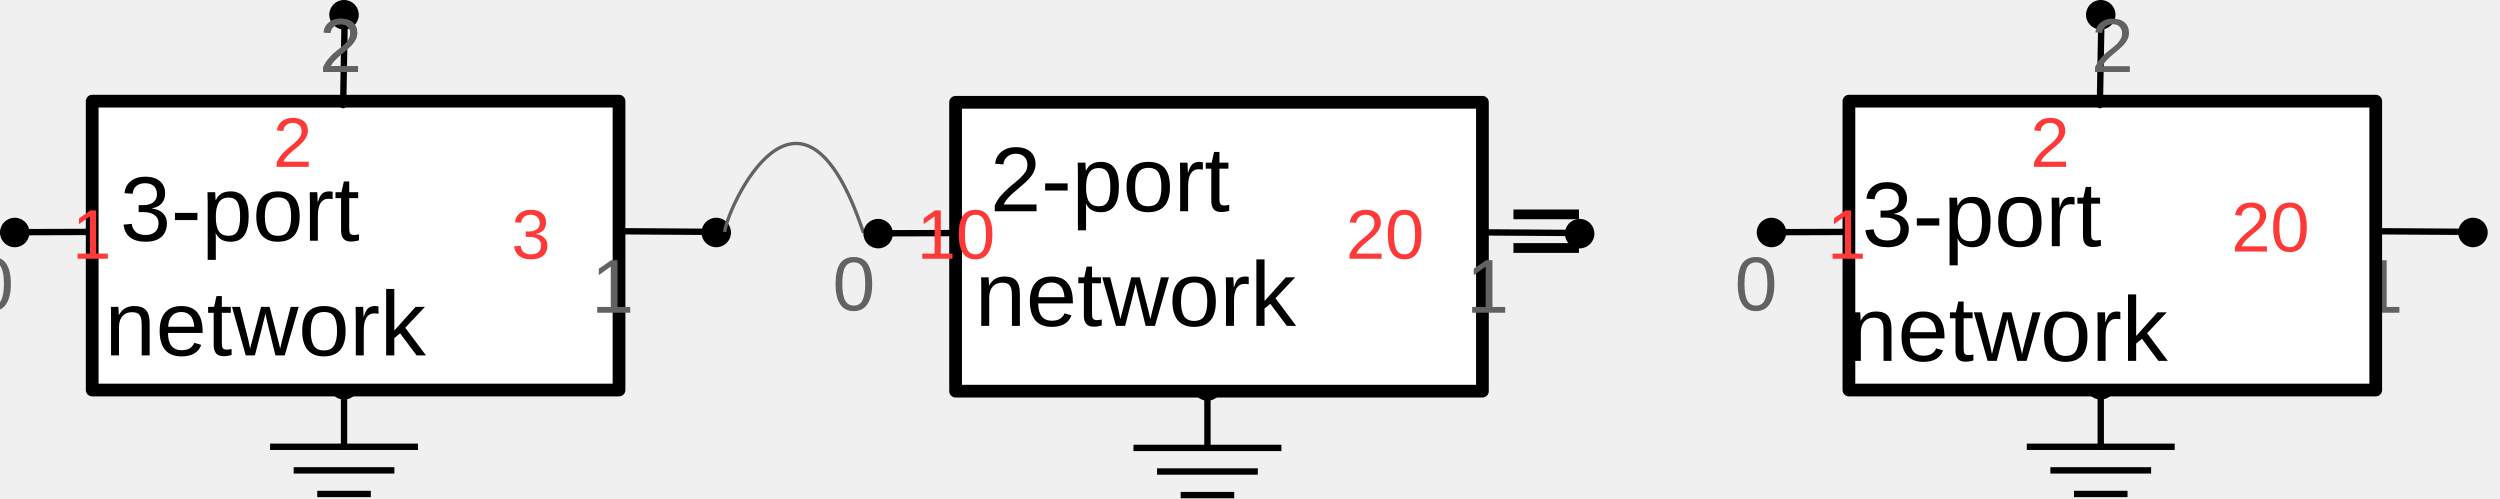
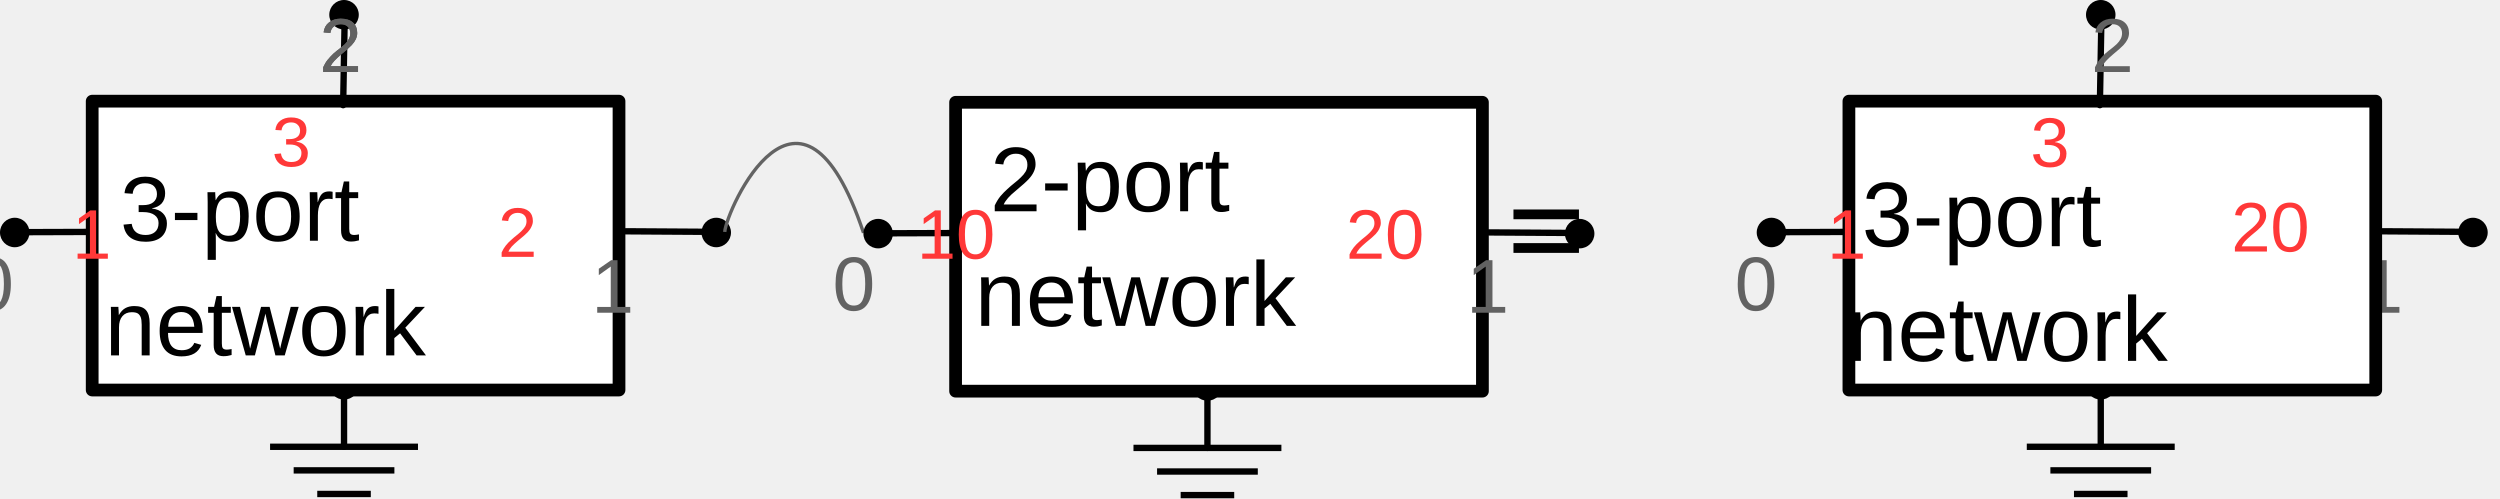
- <svg xmlns="http://www.w3.org/2000/svg" xmlns:xlink="http://www.w3.org/1999/xlink" id="svg9181" version="1.1" viewBox="0 0 196.262 39.118" height="39.118mm" width="196.262mm">
+ <svg xmlns="http://www.w3.org/2000/svg" xmlns:xlink="http://www.w3.org/1999/xlink" width="196.262mm" height="39.118mm" viewBox="0 0 196.262 39.118" version="1.1" id="svg9181">
  <defs id="defs9175">
    <linearGradient id="linearGradient9990">
-       <stop id="stop9986" offset="0" style="stop-color:#000000;stop-opacity:1;" />
-       <stop id="stop9988" offset="1" style="stop-color:#000000;stop-opacity:0;" />
+       <stop style="stop-color:#000000;stop-opacity:1;" offset="0" id="stop9986" />
+       <stop style="stop-color:#000000;stop-opacity:0;" offset="1" id="stop9988" />
    </linearGradient>
-     <linearGradient gradientUnits="userSpaceOnUse" y2="32.033" x2="29.588" y1="32.033" x1="28.134" id="linearGradient9992" xlink:href="#linearGradient9990" />
+     <linearGradient xlink:href="#linearGradient9990" id="linearGradient9992" x1="28.134" y1="32.033" x2="29.588" y2="32.033" gradientUnits="userSpaceOnUse" />
  </defs>
-   <g transform="translate(-18.03362,-13.70291)" id="layer1">
-     <g id="g3140" transform="translate(160.0672,-191.4122)">
-       <g id="g3122" transform="matrix(0.2645833,0,0,0.2645833,-469.6512,-170.6298)">
-         <circle style="opacity:1;fill:#000000;fill-opacity:1;fill-rule:nonzero;stroke:none;stroke-width:1.89;stroke-linecap:round;stroke-linejoin:round;stroke-miterlimit:4;stroke-dasharray:none;stroke-dashoffset:0;stroke-opacity:1" id="circle3110" cx="1340.317" cy="1534.329" r="4.375" />
-         <g style="stroke-width:1.89;stroke-miterlimit:4;stroke-dasharray:none" id="g3120" transform="translate(1149.38,1351.446)">
-           <path id="path3112" d="m 211.937,201.258 h -42" style="display:inline;fill:none;stroke:#000000;stroke-width:1.89;stroke-linecap:square;stroke-linejoin:miter;stroke-miterlimit:4;stroke-dasharray:none;stroke-opacity:1" />
-           <path id="path3114" d="m 190.937,187.258 v 14" style="display:inline;fill:none;stroke:#000000;stroke-width:1.89;stroke-linecap:round;stroke-linejoin:miter;stroke-miterlimit:4;stroke-dasharray:none;stroke-opacity:1" />
-           <path id="path3116" d="m 204.937,208.258 h -28" style="display:inline;fill:none;stroke:#000000;stroke-width:1.89;stroke-linecap:square;stroke-linejoin:miter;stroke-miterlimit:4;stroke-dasharray:none;stroke-opacity:1" />
-           <path id="path3118" d="m 197.937,215.258 h -14" style="display:inline;fill:none;stroke:#000000;stroke-width:1.89;stroke-linecap:square;stroke-linejoin:miter;stroke-miterlimit:4;stroke-dasharray:none;stroke-opacity:1" />
+   <g id="layer1" transform="translate(-18.03362,-13.70291)">
+     <g transform="translate(160.0672,-191.4122)" id="g3140">
+       <g transform="matrix(0.2645833,0,0,0.2645833,-469.6512,-170.6298)" id="g3122">
+         <circle r="4.375" cy="1534.329" cx="1340.317" id="circle3110" style="opacity:1;fill:#000000;fill-opacity:1;fill-rule:nonzero;stroke:none;stroke-width:1.89;stroke-linecap:round;stroke-linejoin:round;stroke-miterlimit:4;stroke-dasharray:none;stroke-dashoffset:0;stroke-opacity:1" />
+         <g transform="translate(1149.38,1351.446)" id="g3120" style="stroke-width:1.89;stroke-miterlimit:4;stroke-dasharray:none">
+           <path style="display:inline;fill:none;stroke:#000000;stroke-width:1.89;stroke-linecap:square;stroke-linejoin:miter;stroke-miterlimit:4;stroke-dasharray:none;stroke-opacity:1" d="m 211.937,201.258 h -42" id="path3112" />
+           <path style="display:inline;fill:none;stroke:#000000;stroke-width:1.89;stroke-linecap:round;stroke-linejoin:miter;stroke-miterlimit:4;stroke-dasharray:none;stroke-opacity:1" d="m 190.937,187.258 v 14" id="path3114" />
+           <path style="display:inline;fill:none;stroke:#000000;stroke-width:1.89;stroke-linecap:square;stroke-linejoin:miter;stroke-miterlimit:4;stroke-dasharray:none;stroke-opacity:1" d="m 204.937,208.258 h -28" id="path3116" />
+           <path style="display:inline;fill:none;stroke:#000000;stroke-width:1.89;stroke-linecap:square;stroke-linejoin:miter;stroke-miterlimit:4;stroke-dasharray:none;stroke-opacity:1" d="m 197.937,215.258 h -14" id="path3118" />
        </g>
      </g>
-       <rect style="fill:#ffffff;fill-opacity:1;stroke:#000000;stroke-width:1;stroke-linecap:round;stroke-linejoin:round;stroke-miterlimit:4;stroke-dasharray:none;stroke-dashoffset:0;stroke-opacity:1;paint-order:normal" id="rect3124" width="41.358" height="22.676" x="-134.796" y="213.057" />
-       <circle r="1.158" cy="223.367" cx="-140.876" id="circle3126" style="fill:#000000;fill-opacity:1;fill-rule:nonzero;stroke:none;stroke-width:0.5;stroke-linecap:round;stroke-linejoin:round;stroke-miterlimit:4;stroke-dasharray:none;stroke-dashoffset:0;stroke-opacity:1" />
-       <circle style="fill:#000000;fill-opacity:1;fill-rule:nonzero;stroke:none;stroke-width:0.5;stroke-linecap:round;stroke-linejoin:round;stroke-miterlimit:4;stroke-dasharray:none;stroke-dashoffset:0;stroke-opacity:1" id="circle3128" cx="-85.805" cy="223.367" r="1.158" />
-       <path style="fill:none;fill-opacity:1;fill-rule:nonzero;stroke:#000000;stroke-width:0.5;stroke-linecap:round;stroke-linejoin:miter;stroke-miterlimit:4;stroke-dasharray:none;stroke-dashoffset:0;stroke-opacity:1" d="m -134.791,223.322 -6.639,0.022" id="path3130" />
-       <path id="path3132" d="m -85.139,223.322 -7.765,-0.05" style="fill:none;fill-opacity:1;fill-rule:nonzero;stroke:#000000;stroke-width:0.5;stroke-linecap:round;stroke-linejoin:miter;stroke-miterlimit:4;stroke-dasharray:none;stroke-dashoffset:0;stroke-opacity:1" />
-       <text id="text3138" y="224.014" x="-114.206" style="font-style:normal;font-variant:normal;font-weight:normal;font-stretch:normal;font-size:7.201px;line-height:125%;font-family:Arial;-inkscape-font-specification:'Arial, Normal';text-align:start;letter-spacing:0px;word-spacing:0px;writing-mode:lr-tb;text-anchor:start;fill:#000000;fill-opacity:1;stroke:none;stroke-width:0.18px;stroke-linecap:butt;stroke-linejoin:miter;stroke-opacity:1" xml:space="preserve">
-         <tspan style="text-align:center;text-anchor:middle;stroke-width:0.18px" y="224.014" x="-114.206" id="tspan3134">3-port</tspan>
-         <tspan style="text-align:center;text-anchor:middle;stroke-width:0.18px" id="tspan3136" y="233.015" x="-114.206">network</tspan>
+       <rect y="213.057" x="-134.796" height="22.676" width="41.358" id="rect3124" style="fill:#ffffff;fill-opacity:1;stroke:#000000;stroke-width:1;stroke-linecap:round;stroke-linejoin:round;stroke-miterlimit:4;stroke-dasharray:none;stroke-dashoffset:0;stroke-opacity:1;paint-order:normal" />
+       <circle style="fill:#000000;fill-opacity:1;fill-rule:nonzero;stroke:none;stroke-width:0.5;stroke-linecap:round;stroke-linejoin:round;stroke-miterlimit:4;stroke-dasharray:none;stroke-dashoffset:0;stroke-opacity:1" id="circle3126" cx="-140.876" cy="223.367" r="1.158" />
+       <circle r="1.158" cy="223.367" cx="-85.805" id="circle3128" style="fill:#000000;fill-opacity:1;fill-rule:nonzero;stroke:none;stroke-width:0.5;stroke-linecap:round;stroke-linejoin:round;stroke-miterlimit:4;stroke-dasharray:none;stroke-dashoffset:0;stroke-opacity:1" />
+       <path id="path3130" d="m -134.791,223.322 -6.639,0.022" style="fill:none;fill-opacity:1;fill-rule:nonzero;stroke:#000000;stroke-width:0.5;stroke-linecap:round;stroke-linejoin:miter;stroke-miterlimit:4;stroke-dasharray:none;stroke-dashoffset:0;stroke-opacity:1" />
+       <path style="fill:none;fill-opacity:1;fill-rule:nonzero;stroke:#000000;stroke-width:0.5;stroke-linecap:round;stroke-linejoin:miter;stroke-miterlimit:4;stroke-dasharray:none;stroke-dashoffset:0;stroke-opacity:1" d="m -85.139,223.322 -7.765,-0.05" id="path3132" />
+       <text xml:space="preserve" style="font-style:normal;font-variant:normal;font-weight:normal;font-stretch:normal;font-size:7.201px;line-height:125%;font-family:Arial;-inkscape-font-specification:'Arial, Normal';text-align:start;letter-spacing:0px;word-spacing:0px;writing-mode:lr-tb;text-anchor:start;fill:#000000;fill-opacity:1;stroke:none;stroke-width:0.18px;stroke-linecap:butt;stroke-linejoin:miter;stroke-opacity:1" x="-114.206" y="224.014" id="text3138">
+         <tspan id="tspan3134" x="-114.206" y="224.014" style="text-align:center;text-anchor:middle;stroke-width:0.18px">3-port</tspan>
+         <tspan x="-114.206" y="233.015" id="tspan3136" style="text-align:center;text-anchor:middle;stroke-width:0.18px">network</tspan>
      </text>
-       <circle transform="rotate(-89.34853)" r="1.158" cy="-112.673" cx="-207.567" id="circle3142" style="fill:#000000;fill-opacity:1;fill-rule:nonzero;stroke:none;stroke-width:0.5;stroke-linecap:round;stroke-linejoin:round;stroke-miterlimit:4;stroke-dasharray:none;stroke-dashoffset:0;stroke-opacity:1" />
-       <path style="fill:none;fill-opacity:1;fill-rule:nonzero;stroke:#000000;stroke-width:0.5;stroke-linecap:round;stroke-linejoin:miter;stroke-miterlimit:4;stroke-dasharray:none;stroke-dashoffset:0;stroke-opacity:1" d="m -114.957,205.606 -0.138,7.764" id="path3144" />
+       <circle style="fill:#000000;fill-opacity:1;fill-rule:nonzero;stroke:none;stroke-width:0.5;stroke-linecap:round;stroke-linejoin:round;stroke-miterlimit:4;stroke-dasharray:none;stroke-dashoffset:0;stroke-opacity:1" id="circle3142" cx="-207.567" cy="-112.673" r="1.158" transform="rotate(-89.34853)" />
+       <path id="path3144" d="m -114.957,205.606 -0.138,7.764" style="fill:none;fill-opacity:1;fill-rule:nonzero;stroke:#000000;stroke-width:0.5;stroke-linecap:round;stroke-linejoin:miter;stroke-miterlimit:4;stroke-dasharray:none;stroke-dashoffset:0;stroke-opacity:1" />
    </g>
-     <text id="text9846" y="35.335" x="146.773" style="font-style:normal;font-variant:normal;font-weight:normal;font-stretch:normal;font-size:10.583px;line-height:125%;font-family:Arial;-inkscape-font-specification:'Arial, Normal';text-align:center;letter-spacing:0px;word-spacing:0px;writing-mode:lr-tb;text-anchor:middle;fill:#000000;fill-opacity:1;stroke:none;stroke-width:0.265px;stroke-linecap:butt;stroke-linejoin:miter;stroke-opacity:1" xml:space="preserve">
-       <tspan style="stroke-width:0.265px" y="35.335" x="146.773" id="tspan9844">=</tspan>
+     <text xml:space="preserve" style="font-style:normal;font-variant:normal;font-weight:normal;font-stretch:normal;font-size:10.583px;line-height:125%;font-family:Arial;-inkscape-font-specification:'Arial, Normal';text-align:center;letter-spacing:0px;word-spacing:0px;writing-mode:lr-tb;text-anchor:middle;fill:#000000;fill-opacity:1;stroke:none;stroke-width:0.265px;stroke-linecap:butt;stroke-linejoin:miter;stroke-opacity:1" x="146.773" y="35.335" id="text9846">
+       <tspan id="tspan9844" x="146.773" y="35.335" style="stroke-width:0.265px">=</tspan>
    </text>
-     <path id="path9848" d="M 74.928,31.91 C 75.062,30.173 80.88,17.148 85.824,31.982" style="fill:none;fill-rule:evenodd;stroke:#636363;stroke-width:0.265px;stroke-linecap:butt;stroke-linejoin:miter;stroke-opacity:1" />
-     <text id="text7275" y="38.066" x="21.615" style="font-style:normal;font-variant:normal;font-weight:normal;font-stretch:normal;font-size:6.003px;line-height:125%;font-family:Arial;-inkscape-font-specification:'Arial, Normal';text-align:center;letter-spacing:0px;word-spacing:0px;writing-mode:lr-tb;text-anchor:middle;fill:#626262;fill-opacity:1;stroke:none;stroke-width:0.265px;stroke-linecap:butt;stroke-linejoin:miter;stroke-opacity:1" xml:space="preserve">
-       <tspan style="fill:#626262;fill-opacity:1;stroke-width:0.265px" y="38.066" x="21.615" id="tspan7273">0</tspan>
+     <path style="fill:none;fill-rule:evenodd;stroke:#636363;stroke-width:0.265px;stroke-linecap:butt;stroke-linejoin:miter;stroke-opacity:1" d="M 74.928,31.91 C 75.062,30.173 80.88,17.148 85.824,31.982" id="path9848" />
+     <text xml:space="preserve" style="font-style:normal;font-variant:normal;font-weight:normal;font-stretch:normal;font-size:6.003px;line-height:125%;font-family:Arial;-inkscape-font-specification:'Arial, Normal';text-align:center;letter-spacing:0px;word-spacing:0px;writing-mode:lr-tb;text-anchor:middle;fill:#626262;fill-opacity:1;stroke:none;stroke-width:0.265px;stroke-linecap:butt;stroke-linejoin:miter;stroke-opacity:1" x="21.615" y="38.066" id="text7275">
+       <tspan id="tspan7273" x="21.615" y="38.066" style="fill:#626262;fill-opacity:1;stroke-width:0.265px">0</tspan>
    </text>
-     <text xml:space="preserve" style="font-style:normal;font-variant:normal;font-weight:normal;font-stretch:normal;font-size:6.003px;line-height:125%;font-family:Arial;-inkscape-font-specification:'Arial, Normal';text-align:center;letter-spacing:0px;word-spacing:0px;writing-mode:lr-tb;text-anchor:middle;fill:#626262;fill-opacity:1;stroke:none;stroke-width:0.265px;stroke-linecap:butt;stroke-linejoin:miter;stroke-opacity:1" x="70.304" y="38.255" id="text7279">
-       <tspan id="tspan7277" x="70.304" y="38.255" style="fill:#626262;fill-opacity:1;stroke-width:0.265px">1</tspan>
+     <text id="text7279" y="38.255" x="70.304" style="font-style:normal;font-variant:normal;font-weight:normal;font-stretch:normal;font-size:6.003px;line-height:125%;font-family:Arial;-inkscape-font-specification:'Arial, Normal';text-align:center;letter-spacing:0px;word-spacing:0px;writing-mode:lr-tb;text-anchor:middle;fill:#626262;fill-opacity:1;stroke:none;stroke-width:0.265px;stroke-linecap:butt;stroke-linejoin:miter;stroke-opacity:1" xml:space="preserve">
+       <tspan style="fill:#626262;fill-opacity:1;stroke-width:0.265px" y="38.255" x="70.304" id="tspan7277">1</tspan>
    </text>
-     <text id="text9888" y="19.356" x="48.948" style="font-style:normal;font-variant:normal;font-weight:normal;font-stretch:normal;font-size:6.003px;line-height:125%;font-family:Arial;-inkscape-font-specification:'Arial, Normal';text-align:center;letter-spacing:0px;word-spacing:0px;writing-mode:lr-tb;text-anchor:middle;fill:#626262;fill-opacity:1;stroke:none;stroke-width:0.265px;stroke-linecap:butt;stroke-linejoin:miter;stroke-opacity:1" xml:space="preserve">
-       <tspan style="fill:#626262;fill-opacity:1;stroke-width:0.265px" y="19.356" x="48.948" id="tspan9886">2</tspan>
+     <text xml:space="preserve" style="font-style:normal;font-variant:normal;font-weight:normal;font-stretch:normal;font-size:6.003px;line-height:125%;font-family:Arial;-inkscape-font-specification:'Arial, Normal';text-align:center;letter-spacing:0px;word-spacing:0px;writing-mode:lr-tb;text-anchor:middle;fill:#626262;fill-opacity:1;stroke:none;stroke-width:0.265px;stroke-linecap:butt;stroke-linejoin:miter;stroke-opacity:1" x="48.948" y="19.356" id="text9888">
+       <tspan id="tspan9886" x="48.948" y="19.356" style="fill:#626262;fill-opacity:1;stroke-width:0.265px">2</tspan>
    </text>
-     <text xml:space="preserve" style="font-style:normal;font-variant:normal;font-weight:normal;font-stretch:normal;font-size:6.003px;line-height:125%;font-family:Arial;-inkscape-font-specification:'Arial, Normal';text-align:center;letter-spacing:0px;word-spacing:0px;writing-mode:lr-tb;text-anchor:middle;fill:#626262;fill-opacity:1;stroke:none;stroke-width:0.265px;stroke-linecap:butt;stroke-linejoin:miter;stroke-opacity:1" x="89.234" y="38.066" id="text9892">
-       <tspan id="tspan9890" x="89.234" y="38.066" style="fill:#626262;fill-opacity:1;stroke-width:0.265px">0</tspan>
+     <text id="text9892" y="38.066" x="89.234" style="font-style:normal;font-variant:normal;font-weight:normal;font-stretch:normal;font-size:6.003px;line-height:125%;font-family:Arial;-inkscape-font-specification:'Arial, Normal';text-align:center;letter-spacing:0px;word-spacing:0px;writing-mode:lr-tb;text-anchor:middle;fill:#626262;fill-opacity:1;stroke:none;stroke-width:0.265px;stroke-linecap:butt;stroke-linejoin:miter;stroke-opacity:1" xml:space="preserve">
+       <tspan style="fill:#626262;fill-opacity:1;stroke-width:0.265px" y="38.066" x="89.234" id="tspan9890">0</tspan>
    </text>
-     <text xml:space="preserve" style="font-style:normal;font-variant:normal;font-weight:normal;font-stretch:normal;font-size:6.003px;line-height:125%;font-family:Arial;-inkscape-font-specification:'Arial, Normal';text-align:center;letter-spacing:0px;word-spacing:0px;writing-mode:lr-tb;text-anchor:middle;fill:#626262;fill-opacity:1;stroke:none;stroke-width:0.265px;stroke-linecap:butt;stroke-linejoin:miter;stroke-opacity:1" x="48.948" y="19.356" id="text9896">
-       <tspan id="tspan9894" x="48.948" y="19.356" style="fill:#626262;fill-opacity:1;stroke-width:0.265px">2</tspan>
+     <text id="text9896" y="19.356" x="48.948" style="font-style:normal;font-variant:normal;font-weight:normal;font-stretch:normal;font-size:6.003px;line-height:125%;font-family:Arial;-inkscape-font-specification:'Arial, Normal';text-align:center;letter-spacing:0px;word-spacing:0px;writing-mode:lr-tb;text-anchor:middle;fill:#626262;fill-opacity:1;stroke:none;stroke-width:0.265px;stroke-linecap:butt;stroke-linejoin:miter;stroke-opacity:1" xml:space="preserve">
+       <tspan style="fill:#626262;fill-opacity:1;stroke-width:0.265px" y="19.356" x="48.948" id="tspan9894">2</tspan>
    </text>
-     <text id="text9900" y="38.066" x="160.06" style="font-style:normal;font-variant:normal;font-weight:normal;font-stretch:normal;font-size:6.003px;line-height:125%;font-family:Arial;-inkscape-font-specification:'Arial, Normal';text-align:center;letter-spacing:0px;word-spacing:0px;writing-mode:lr-tb;text-anchor:middle;fill:#626262;fill-opacity:1;stroke:none;stroke-width:0.265px;stroke-linecap:butt;stroke-linejoin:miter;stroke-opacity:1" xml:space="preserve">
-       <tspan style="fill:#626262;fill-opacity:1;stroke-width:0.265px" y="38.066" x="160.06" id="tspan9898">0</tspan>
+     <text xml:space="preserve" style="font-style:normal;font-variant:normal;font-weight:normal;font-stretch:normal;font-size:6.003px;line-height:125%;font-family:Arial;-inkscape-font-specification:'Arial, Normal';text-align:center;letter-spacing:0px;word-spacing:0px;writing-mode:lr-tb;text-anchor:middle;fill:#626262;fill-opacity:1;stroke:none;stroke-width:0.265px;stroke-linecap:butt;stroke-linejoin:miter;stroke-opacity:1" x="160.06" y="38.066" id="text9900">
+       <tspan id="tspan9898" x="160.06" y="38.066" style="fill:#626262;fill-opacity:1;stroke-width:0.265px">0</tspan>
    </text>
-     <text id="text9904" y="38.255" x="209.19" style="font-style:normal;font-variant:normal;font-weight:normal;font-stretch:normal;font-size:6.003px;line-height:125%;font-family:Arial;-inkscape-font-specification:'Arial, Normal';text-align:center;letter-spacing:0px;word-spacing:0px;writing-mode:lr-tb;text-anchor:middle;fill:#626262;fill-opacity:1;stroke:none;stroke-width:0.265px;stroke-linecap:butt;stroke-linejoin:miter;stroke-opacity:1" xml:space="preserve">
-       <tspan style="fill:#626262;fill-opacity:1;stroke-width:0.265px" y="38.255" x="209.19" id="tspan9902">1</tspan>
+     <text xml:space="preserve" style="font-style:normal;font-variant:normal;font-weight:normal;font-stretch:normal;font-size:6.003px;line-height:125%;font-family:Arial;-inkscape-font-specification:'Arial, Normal';text-align:center;letter-spacing:0px;word-spacing:0px;writing-mode:lr-tb;text-anchor:middle;fill:#626262;fill-opacity:1;stroke:none;stroke-width:0.265px;stroke-linecap:butt;stroke-linejoin:miter;stroke-opacity:1" x="209.19" y="38.255" id="text9904">
+       <tspan id="tspan9902" x="209.19" y="38.255" style="fill:#626262;fill-opacity:1;stroke-width:0.265px">1</tspan>
    </text>
-     <g id="g9936" transform="translate(227.849,-191.3231)">
-       <g id="g9918" transform="matrix(0.2645833,0,0,0.2645833,-469.6512,-170.6298)">
-         <circle style="opacity:1;fill:#000000;fill-opacity:1;fill-rule:nonzero;stroke:none;stroke-width:1.89;stroke-linecap:round;stroke-linejoin:round;stroke-miterlimit:4;stroke-dasharray:none;stroke-dashoffset:0;stroke-opacity:1" id="circle9906" cx="1340.317" cy="1534.329" r="4.375" />
-         <g style="stroke-width:1.89;stroke-miterlimit:4;stroke-dasharray:none" id="g9916" transform="translate(1149.38,1351.446)">
-           <path id="path9908" d="m 211.937,201.258 h -42" style="display:inline;fill:none;stroke:#000000;stroke-width:1.89;stroke-linecap:square;stroke-linejoin:miter;stroke-miterlimit:4;stroke-dasharray:none;stroke-opacity:1" />
-           <path id="path9910" d="m 190.937,187.258 v 14" style="display:inline;fill:none;stroke:#000000;stroke-width:1.89;stroke-linecap:round;stroke-linejoin:miter;stroke-miterlimit:4;stroke-dasharray:none;stroke-opacity:1" />
-           <path id="path9912" d="m 204.937,208.258 h -28" style="display:inline;fill:none;stroke:#000000;stroke-width:1.89;stroke-linecap:square;stroke-linejoin:miter;stroke-miterlimit:4;stroke-dasharray:none;stroke-opacity:1" />
-           <path id="path9914" d="m 197.937,215.258 h -14" style="display:inline;fill:none;stroke:#000000;stroke-width:1.89;stroke-linecap:square;stroke-linejoin:miter;stroke-miterlimit:4;stroke-dasharray:none;stroke-opacity:1" />
+     <g transform="translate(227.849,-191.3231)" id="g9936">
+       <g transform="matrix(0.2645833,0,0,0.2645833,-469.6512,-170.6298)" id="g9918">
+         <circle r="4.375" cy="1534.329" cx="1340.317" id="circle9906" style="opacity:1;fill:#000000;fill-opacity:1;fill-rule:nonzero;stroke:none;stroke-width:1.89;stroke-linecap:round;stroke-linejoin:round;stroke-miterlimit:4;stroke-dasharray:none;stroke-dashoffset:0;stroke-opacity:1" />
+         <g transform="translate(1149.38,1351.446)" id="g9916" style="stroke-width:1.89;stroke-miterlimit:4;stroke-dasharray:none">
+           <path style="display:inline;fill:none;stroke:#000000;stroke-width:1.89;stroke-linecap:square;stroke-linejoin:miter;stroke-miterlimit:4;stroke-dasharray:none;stroke-opacity:1" d="m 211.937,201.258 h -42" id="path9908" />
+           <path style="display:inline;fill:none;stroke:#000000;stroke-width:1.89;stroke-linecap:round;stroke-linejoin:miter;stroke-miterlimit:4;stroke-dasharray:none;stroke-opacity:1" d="m 190.937,187.258 v 14" id="path9910" />
+           <path style="display:inline;fill:none;stroke:#000000;stroke-width:1.89;stroke-linecap:square;stroke-linejoin:miter;stroke-miterlimit:4;stroke-dasharray:none;stroke-opacity:1" d="m 204.937,208.258 h -28" id="path9912" />
+           <path style="display:inline;fill:none;stroke:#000000;stroke-width:1.89;stroke-linecap:square;stroke-linejoin:miter;stroke-miterlimit:4;stroke-dasharray:none;stroke-opacity:1" d="m 197.937,215.258 h -14" id="path9914" />
        </g>
      </g>
-       <rect style="fill:#ffffff;fill-opacity:1;stroke:#000000;stroke-width:1;stroke-linecap:round;stroke-linejoin:round;stroke-miterlimit:4;stroke-dasharray:none;stroke-dashoffset:0;stroke-opacity:1;paint-order:normal" id="rect9920" width="41.358" height="22.676" x="-134.796" y="213.057" />
-       <circle r="1.158" cy="223.367" cx="-140.876" id="circle9922" style="fill:#000000;fill-opacity:1;fill-rule:nonzero;stroke:none;stroke-width:0.5;stroke-linecap:round;stroke-linejoin:round;stroke-miterlimit:4;stroke-dasharray:none;stroke-dashoffset:0;stroke-opacity:1" />
-       <circle style="fill:#000000;fill-opacity:1;fill-rule:nonzero;stroke:none;stroke-width:0.5;stroke-linecap:round;stroke-linejoin:round;stroke-miterlimit:4;stroke-dasharray:none;stroke-dashoffset:0;stroke-opacity:1" id="circle9924" cx="-85.805" cy="223.367" r="1.158" />
-       <path style="fill:none;fill-opacity:1;fill-rule:nonzero;stroke:#000000;stroke-width:0.5;stroke-linecap:round;stroke-linejoin:miter;stroke-miterlimit:4;stroke-dasharray:none;stroke-dashoffset:0;stroke-opacity:1" d="m -134.791,223.322 -6.639,0.022" id="path9926" />
-       <path id="path9928" d="m -85.139,223.322 -7.765,-0.05" style="fill:none;fill-opacity:1;fill-rule:nonzero;stroke:#000000;stroke-width:0.5;stroke-linecap:round;stroke-linejoin:miter;stroke-miterlimit:4;stroke-dasharray:none;stroke-dashoffset:0;stroke-opacity:1" />
-       <text id="text9934" y="221.608" x="-113.671" style="font-style:normal;font-variant:normal;font-weight:normal;font-stretch:normal;font-size:7.201px;line-height:125%;font-family:Arial;-inkscape-font-specification:'Arial, Normal';text-align:start;letter-spacing:0px;word-spacing:0px;writing-mode:lr-tb;text-anchor:start;fill:#000000;fill-opacity:1;stroke:none;stroke-width:0.18px;stroke-linecap:butt;stroke-linejoin:miter;stroke-opacity:1" xml:space="preserve">
-         <tspan style="text-align:center;text-anchor:middle;stroke-width:0.18px" y="221.608" x="-113.671" id="tspan9930">2-port</tspan>
-         <tspan style="text-align:center;text-anchor:middle;stroke-width:0.18px" id="tspan9932" y="230.609" x="-113.671">network</tspan>
+       <rect y="213.057" x="-134.796" height="22.676" width="41.358" id="rect9920" style="fill:#ffffff;fill-opacity:1;stroke:#000000;stroke-width:1;stroke-linecap:round;stroke-linejoin:round;stroke-miterlimit:4;stroke-dasharray:none;stroke-dashoffset:0;stroke-opacity:1;paint-order:normal" />
+       <circle style="fill:#000000;fill-opacity:1;fill-rule:nonzero;stroke:none;stroke-width:0.5;stroke-linecap:round;stroke-linejoin:round;stroke-miterlimit:4;stroke-dasharray:none;stroke-dashoffset:0;stroke-opacity:1" id="circle9922" cx="-140.876" cy="223.367" r="1.158" />
+       <circle r="1.158" cy="223.367" cx="-85.805" id="circle9924" style="fill:#000000;fill-opacity:1;fill-rule:nonzero;stroke:none;stroke-width:0.5;stroke-linecap:round;stroke-linejoin:round;stroke-miterlimit:4;stroke-dasharray:none;stroke-dashoffset:0;stroke-opacity:1" />
+       <path id="path9926" d="m -134.791,223.322 -6.639,0.022" style="fill:none;fill-opacity:1;fill-rule:nonzero;stroke:#000000;stroke-width:0.5;stroke-linecap:round;stroke-linejoin:miter;stroke-miterlimit:4;stroke-dasharray:none;stroke-dashoffset:0;stroke-opacity:1" />
+       <path style="fill:none;fill-opacity:1;fill-rule:nonzero;stroke:#000000;stroke-width:0.5;stroke-linecap:round;stroke-linejoin:miter;stroke-miterlimit:4;stroke-dasharray:none;stroke-dashoffset:0;stroke-opacity:1" d="m -85.139,223.322 -7.765,-0.05" id="path9928" />
+       <text xml:space="preserve" style="font-style:normal;font-variant:normal;font-weight:normal;font-stretch:normal;font-size:7.201px;line-height:125%;font-family:Arial;-inkscape-font-specification:'Arial, Normal';text-align:start;letter-spacing:0px;word-spacing:0px;writing-mode:lr-tb;text-anchor:start;fill:#000000;fill-opacity:1;stroke:none;stroke-width:0.18px;stroke-linecap:butt;stroke-linejoin:miter;stroke-opacity:1" x="-113.671" y="221.608" id="text9934">
+         <tspan id="tspan9930" x="-113.671" y="221.608" style="text-align:center;text-anchor:middle;stroke-width:0.18px">2-port</tspan>
+         <tspan x="-113.671" y="230.609" id="tspan9932" style="text-align:center;text-anchor:middle;stroke-width:0.18px">network</tspan>
      </text>
    </g>
-     <text id="text9940" y="38.255" x="138.992" style="font-style:normal;font-variant:normal;font-weight:normal;font-stretch:normal;font-size:6.003px;line-height:125%;font-family:Arial;-inkscape-font-specification:'Arial, Normal';text-align:center;letter-spacing:0px;word-spacing:0px;writing-mode:lr-tb;text-anchor:middle;fill:#626262;fill-opacity:1;stroke:none;stroke-width:0.265px;stroke-linecap:butt;stroke-linejoin:miter;stroke-opacity:1" xml:space="preserve">
-       <tspan style="fill:#626262;fill-opacity:1;stroke-width:0.265px" y="38.255" x="138.992" id="tspan9938">1</tspan>
+     <text xml:space="preserve" style="font-style:normal;font-variant:normal;font-weight:normal;font-stretch:normal;font-size:6.003px;line-height:125%;font-family:Arial;-inkscape-font-specification:'Arial, Normal';text-align:center;letter-spacing:0px;word-spacing:0px;writing-mode:lr-tb;text-anchor:middle;fill:#626262;fill-opacity:1;stroke:none;stroke-width:0.265px;stroke-linecap:butt;stroke-linejoin:miter;stroke-opacity:1" x="138.992" y="38.255" id="text9940">
+       <tspan id="tspan9938" x="138.992" y="38.255" style="fill:#626262;fill-opacity:1;stroke-width:0.265px">1</tspan>
    </text>
-     <g transform="translate(297.9783,-191.4122)" id="g9976">
-       <g transform="matrix(0.2645833,0,0,0.2645833,-469.6512,-170.6298)" id="g9954">
-         <circle r="4.375" cy="1534.329" cx="1340.317" id="circle9942" style="opacity:1;fill:#000000;fill-opacity:1;fill-rule:nonzero;stroke:none;stroke-width:1.89;stroke-linecap:round;stroke-linejoin:round;stroke-miterlimit:4;stroke-dasharray:none;stroke-dashoffset:0;stroke-opacity:1" />
-         <g transform="translate(1149.38,1351.446)" id="g9952" style="stroke-width:1.89;stroke-miterlimit:4;stroke-dasharray:none">
-           <path style="display:inline;fill:none;stroke:#000000;stroke-width:1.89;stroke-linecap:square;stroke-linejoin:miter;stroke-miterlimit:4;stroke-dasharray:none;stroke-opacity:1" d="m 211.937,201.258 h -42" id="path9944" />
-           <path style="display:inline;fill:none;stroke:#000000;stroke-width:1.89;stroke-linecap:round;stroke-linejoin:miter;stroke-miterlimit:4;stroke-dasharray:none;stroke-opacity:1" d="m 190.937,187.258 v 14" id="path9946" />
-           <path style="display:inline;fill:none;stroke:#000000;stroke-width:1.89;stroke-linecap:square;stroke-linejoin:miter;stroke-miterlimit:4;stroke-dasharray:none;stroke-opacity:1" d="m 204.937,208.258 h -28" id="path9948" />
-           <path style="display:inline;fill:none;stroke:#000000;stroke-width:1.89;stroke-linecap:square;stroke-linejoin:miter;stroke-miterlimit:4;stroke-dasharray:none;stroke-opacity:1" d="m 197.937,215.258 h -14" id="path9950" />
+     <g id="g9976" transform="translate(297.9783,-191.4122)">
+       <g id="g9954" transform="matrix(0.2645833,0,0,0.2645833,-469.6512,-170.6298)">
+         <circle style="opacity:1;fill:#000000;fill-opacity:1;fill-rule:nonzero;stroke:none;stroke-width:1.89;stroke-linecap:round;stroke-linejoin:round;stroke-miterlimit:4;stroke-dasharray:none;stroke-dashoffset:0;stroke-opacity:1" id="circle9942" cx="1340.317" cy="1534.329" r="4.375" />
+         <g style="stroke-width:1.89;stroke-miterlimit:4;stroke-dasharray:none" id="g9952" transform="translate(1149.38,1351.446)">
+           <path id="path9944" d="m 211.937,201.258 h -42" style="display:inline;fill:none;stroke:#000000;stroke-width:1.89;stroke-linecap:square;stroke-linejoin:miter;stroke-miterlimit:4;stroke-dasharray:none;stroke-opacity:1" />
+           <path id="path9946" d="m 190.937,187.258 v 14" style="display:inline;fill:none;stroke:#000000;stroke-width:1.89;stroke-linecap:round;stroke-linejoin:miter;stroke-miterlimit:4;stroke-dasharray:none;stroke-opacity:1" />
+           <path id="path9948" d="m 204.937,208.258 h -28" style="display:inline;fill:none;stroke:#000000;stroke-width:1.89;stroke-linecap:square;stroke-linejoin:miter;stroke-miterlimit:4;stroke-dasharray:none;stroke-opacity:1" />
+           <path id="path9950" d="m 197.937,215.258 h -14" style="display:inline;fill:none;stroke:#000000;stroke-width:1.89;stroke-linecap:square;stroke-linejoin:miter;stroke-miterlimit:4;stroke-dasharray:none;stroke-opacity:1" />
        </g>
      </g>
-       <rect y="213.057" x="-134.796" height="22.676" width="41.358" id="rect9956" style="fill:#ffffff;fill-opacity:1;stroke:#000000;stroke-width:1;stroke-linecap:round;stroke-linejoin:round;stroke-miterlimit:4;stroke-dasharray:none;stroke-dashoffset:0;stroke-opacity:1;paint-order:normal" />
-       <circle style="fill:#000000;fill-opacity:1;fill-rule:nonzero;stroke:none;stroke-width:0.5;stroke-linecap:round;stroke-linejoin:round;stroke-miterlimit:4;stroke-dasharray:none;stroke-dashoffset:0;stroke-opacity:1" id="circle9958" cx="-140.876" cy="223.367" r="1.158" />
-       <circle r="1.158" cy="223.367" cx="-85.805" id="circle9960" style="fill:#000000;fill-opacity:1;fill-rule:nonzero;stroke:none;stroke-width:0.5;stroke-linecap:round;stroke-linejoin:round;stroke-miterlimit:4;stroke-dasharray:none;stroke-dashoffset:0;stroke-opacity:1" />
-       <path id="path9962" d="m -134.791,223.322 -6.639,0.022" style="fill:none;fill-opacity:1;fill-rule:nonzero;stroke:#000000;stroke-width:0.5;stroke-linecap:round;stroke-linejoin:miter;stroke-miterlimit:4;stroke-dasharray:none;stroke-dashoffset:0;stroke-opacity:1" />
-       <path style="fill:none;fill-opacity:1;fill-rule:nonzero;stroke:#000000;stroke-width:0.5;stroke-linecap:round;stroke-linejoin:miter;stroke-miterlimit:4;stroke-dasharray:none;stroke-dashoffset:0;stroke-opacity:1" d="m -85.139,223.322 -7.765,-0.05" id="path9964" />
-       <text xml:space="preserve" style="font-style:normal;font-variant:normal;font-weight:normal;font-stretch:normal;font-size:7.201px;line-height:125%;font-family:Arial;-inkscape-font-specification:'Arial, Normal';text-align:start;letter-spacing:0px;word-spacing:0px;writing-mode:lr-tb;text-anchor:start;fill:#000000;fill-opacity:1;stroke:none;stroke-width:0.18px;stroke-linecap:butt;stroke-linejoin:miter;stroke-opacity:1" x="-115.372" y="224.443" id="text9970">
-         <tspan id="tspan9966" x="-115.372" y="224.443" style="text-align:center;text-anchor:middle;stroke-width:0.18px">3-port</tspan>
-         <tspan x="-115.372" y="233.444" id="tspan9968" style="text-align:center;text-anchor:middle;stroke-width:0.18px">network</tspan>
+       <rect style="fill:#ffffff;fill-opacity:1;stroke:#000000;stroke-width:1;stroke-linecap:round;stroke-linejoin:round;stroke-miterlimit:4;stroke-dasharray:none;stroke-dashoffset:0;stroke-opacity:1;paint-order:normal" id="rect9956" width="41.358" height="22.676" x="-134.796" y="213.057" />
+       <circle r="1.158" cy="223.367" cx="-140.876" id="circle9958" style="fill:#000000;fill-opacity:1;fill-rule:nonzero;stroke:none;stroke-width:0.5;stroke-linecap:round;stroke-linejoin:round;stroke-miterlimit:4;stroke-dasharray:none;stroke-dashoffset:0;stroke-opacity:1" />
+       <circle style="fill:#000000;fill-opacity:1;fill-rule:nonzero;stroke:none;stroke-width:0.5;stroke-linecap:round;stroke-linejoin:round;stroke-miterlimit:4;stroke-dasharray:none;stroke-dashoffset:0;stroke-opacity:1" id="circle9960" cx="-85.805" cy="223.367" r="1.158" />
+       <path style="fill:none;fill-opacity:1;fill-rule:nonzero;stroke:#000000;stroke-width:0.5;stroke-linecap:round;stroke-linejoin:miter;stroke-miterlimit:4;stroke-dasharray:none;stroke-dashoffset:0;stroke-opacity:1" d="m -134.791,223.322 -6.639,0.022" id="path9962" />
+       <path id="path9964" d="m -85.139,223.322 -7.765,-0.05" style="fill:none;fill-opacity:1;fill-rule:nonzero;stroke:#000000;stroke-width:0.5;stroke-linecap:round;stroke-linejoin:miter;stroke-miterlimit:4;stroke-dasharray:none;stroke-dashoffset:0;stroke-opacity:1" />
+       <text id="text9970" y="224.443" x="-115.372" style="font-style:normal;font-variant:normal;font-weight:normal;font-stretch:normal;font-size:7.201px;line-height:125%;font-family:Arial;-inkscape-font-specification:'Arial, Normal';text-align:start;letter-spacing:0px;word-spacing:0px;writing-mode:lr-tb;text-anchor:start;fill:#000000;fill-opacity:1;stroke:none;stroke-width:0.18px;stroke-linecap:butt;stroke-linejoin:miter;stroke-opacity:1" xml:space="preserve">
+         <tspan style="text-align:center;text-anchor:middle;stroke-width:0.18px" y="224.443" x="-115.372" id="tspan9966">3-port</tspan>
+         <tspan style="text-align:center;text-anchor:middle;stroke-width:0.18px" id="tspan9968" y="233.444" x="-115.372">network</tspan>
      </text>
-       <circle style="fill:#000000;fill-opacity:1;fill-rule:nonzero;stroke:none;stroke-width:0.5;stroke-linecap:round;stroke-linejoin:round;stroke-miterlimit:4;stroke-dasharray:none;stroke-dashoffset:0;stroke-opacity:1" id="circle9972" cx="-207.567" cy="-112.673" r="1.158" transform="rotate(-89.34853)" />
-       <path id="path9974" d="m -114.957,205.606 -0.138,7.764" style="fill:none;fill-opacity:1;fill-rule:nonzero;stroke:#000000;stroke-width:0.5;stroke-linecap:round;stroke-linejoin:miter;stroke-miterlimit:4;stroke-dasharray:none;stroke-dashoffset:0;stroke-opacity:1" />
+       <circle transform="rotate(-89.34853)" r="1.158" cy="-112.673" cx="-207.567" id="circle9972" style="fill:#000000;fill-opacity:1;fill-rule:nonzero;stroke:none;stroke-width:0.5;stroke-linecap:round;stroke-linejoin:round;stroke-miterlimit:4;stroke-dasharray:none;stroke-dashoffset:0;stroke-opacity:1" />
+       <path style="fill:none;fill-opacity:1;fill-rule:nonzero;stroke:#000000;stroke-width:0.5;stroke-linecap:round;stroke-linejoin:miter;stroke-miterlimit:4;stroke-dasharray:none;stroke-dashoffset:0;stroke-opacity:1" d="m -114.957,205.606 -0.138,7.764" id="path9974" />
    </g>
-     <text id="text9980" y="19.356" x="188.043" style="font-style:normal;font-variant:normal;font-weight:normal;font-stretch:normal;font-size:6.003px;line-height:125%;font-family:Arial;-inkscape-font-specification:'Arial, Normal';text-align:center;letter-spacing:0px;word-spacing:0px;writing-mode:lr-tb;text-anchor:middle;fill:#626262;fill-opacity:1;stroke:none;stroke-width:0.265px;stroke-linecap:butt;stroke-linejoin:miter;stroke-opacity:1" xml:space="preserve">
-       <tspan style="fill:#626262;fill-opacity:1;stroke-width:0.265px" y="19.356" x="188.043" id="tspan9978">2</tspan>
+     <text xml:space="preserve" style="font-style:normal;font-variant:normal;font-weight:normal;font-stretch:normal;font-size:6.003px;line-height:125%;font-family:Arial;-inkscape-font-specification:'Arial, Normal';text-align:center;letter-spacing:0px;word-spacing:0px;writing-mode:lr-tb;text-anchor:middle;fill:#626262;fill-opacity:1;stroke:none;stroke-width:0.265px;stroke-linecap:butt;stroke-linejoin:miter;stroke-opacity:1" x="188.043" y="19.356" id="text9980">
+       <tspan id="tspan9978" x="188.043" y="19.356" style="fill:#626262;fill-opacity:1;stroke-width:0.265px">2</tspan>
    </text>
-     <text id="text9984" y="34.015" x="29.068" style="font-style:normal;font-variant:normal;font-weight:normal;font-stretch:normal;font-size:5.515px;line-height:125%;font-family:Arial;-inkscape-font-specification:'Arial, Normal';text-align:center;letter-spacing:0px;word-spacing:0px;writing-mode:lr-tb;text-anchor:middle;fill:#ff3838;fill-opacity:1;stroke:none;stroke-width:0.265px;stroke-linecap:butt;stroke-linejoin:miter;stroke-opacity:1;" xml:space="preserve">
-       <tspan style="stroke-width:0.265px;fill-opacity:1;fill:#ff3838;" y="34.015" x="29.068" id="tspan9982">1</tspan>
+     <text xml:space="preserve" style="font-style:normal;font-variant:normal;font-weight:normal;font-stretch:normal;font-size:5.515px;line-height:125%;font-family:Arial;-inkscape-font-specification:'Arial, Normal';text-align:center;letter-spacing:0px;word-spacing:0px;writing-mode:lr-tb;text-anchor:middle;fill:#ff3838;fill-opacity:1;stroke:none;stroke-width:0.265px;stroke-linecap:butt;stroke-linejoin:miter;stroke-opacity:1;" x="29.068" y="34.015" id="text9984">
+       <tspan id="tspan9982" x="29.068" y="34.015" style="stroke-width:0.265px;fill-opacity:1;fill:#ff3838;">1</tspan>
    </text>
-     <text xml:space="preserve" style="font-style:normal;font-variant:normal;font-weight:normal;font-stretch:normal;font-size:5.515px;line-height:125%;font-family:Arial;-inkscape-font-specification:'Arial, Normal';text-align:center;letter-spacing:0px;word-spacing:0px;writing-mode:lr-tb;text-anchor:middle;fill:#ff3838;fill-opacity:1;stroke:none;stroke-width:0.265px;stroke-linecap:butt;stroke-linejoin:miter;stroke-opacity:1" x="63.546" y="34.015" id="text9996">
-       <tspan id="tspan9994" x="63.546" y="34.015" style="fill:#ff3838;fill-opacity:1;stroke-width:0.265px">3</tspan>
+     <text id="text9996" y="26.764" x="44.736" style="font-style:normal;font-variant:normal;font-weight:normal;font-stretch:normal;font-size:5.515px;line-height:125%;font-family:Arial;-inkscape-font-specification:'Arial, Normal';text-align:center;letter-spacing:0px;word-spacing:0px;writing-mode:lr-tb;text-anchor:middle;fill:#ff3838;fill-opacity:1;stroke:none;stroke-width:0.265px;stroke-linecap:butt;stroke-linejoin:miter;stroke-opacity:1" xml:space="preserve">
+       <tspan style="fill:#ff3838;fill-opacity:1;stroke-width:0.265px" y="26.764" x="44.736" id="tspan9994">3</tspan>
    </text>
-     <text id="text10000" y="26.799" x="44.837" style="font-style:normal;font-variant:normal;font-weight:normal;font-stretch:normal;font-size:5.515px;line-height:125%;font-family:Arial;-inkscape-font-specification:'Arial, Normal';text-align:center;letter-spacing:0px;word-spacing:0px;writing-mode:lr-tb;text-anchor:middle;fill:#ff3838;fill-opacity:1;stroke:none;stroke-width:0.265px;stroke-linecap:butt;stroke-linejoin:miter;stroke-opacity:1" xml:space="preserve">
-       <tspan style="fill:#ff3838;fill-opacity:1;stroke-width:0.265px" y="26.799" x="44.837" id="tspan9998">2</tspan>
+     <text xml:space="preserve" style="font-style:normal;font-variant:normal;font-weight:normal;font-stretch:normal;font-size:5.515px;line-height:125%;font-family:Arial;-inkscape-font-specification:'Arial, Normal';text-align:center;letter-spacing:0px;word-spacing:0px;writing-mode:lr-tb;text-anchor:middle;fill:#ff3838;fill-opacity:1;stroke:none;stroke-width:0.265px;stroke-linecap:butt;stroke-linejoin:miter;stroke-opacity:1" x="62.497" y="33.867" id="text10000">
+       <tspan id="tspan9998" x="62.497" y="33.867" style="fill:#ff3838;fill-opacity:1;stroke-width:0.265px">2</tspan>
    </text>
-     <text xml:space="preserve" style="font-style:normal;font-variant:normal;font-weight:normal;font-stretch:normal;font-size:5.515px;line-height:125%;font-family:Arial;-inkscape-font-specification:'Arial, Normal';text-align:center;letter-spacing:0px;word-spacing:0px;writing-mode:lr-tb;text-anchor:middle;fill:#ff3838;fill-opacity:1;stroke:none;stroke-width:0.265px;stroke-linecap:butt;stroke-linejoin:miter;stroke-opacity:1" x="96.915" y="34.015" id="text10004">
-       <tspan id="tspan10002" x="96.915" y="34.015" style="fill:#ff3838;fill-opacity:1;stroke-width:0.265px">10</tspan>
+     <text id="text10004" y="34.015" x="96.915" style="font-style:normal;font-variant:normal;font-weight:normal;font-stretch:normal;font-size:5.515px;line-height:125%;font-family:Arial;-inkscape-font-specification:'Arial, Normal';text-align:center;letter-spacing:0px;word-spacing:0px;writing-mode:lr-tb;text-anchor:middle;fill:#ff3838;fill-opacity:1;stroke:none;stroke-width:0.265px;stroke-linecap:butt;stroke-linejoin:miter;stroke-opacity:1" xml:space="preserve">
+       <tspan style="fill:#ff3838;fill-opacity:1;stroke-width:0.265px" y="34.015" x="96.915" id="tspan10002">10</tspan>
    </text>
-     <text id="text10008" y="33.448" x="200.103" style="font-style:normal;font-variant:normal;font-weight:normal;font-stretch:normal;font-size:5.515px;line-height:125%;font-family:Arial;-inkscape-font-specification:'Arial, Normal';text-align:center;letter-spacing:0px;word-spacing:0px;writing-mode:lr-tb;text-anchor:middle;fill:#ff3838;fill-opacity:1;stroke:none;stroke-width:0.265px;stroke-linecap:butt;stroke-linejoin:miter;stroke-opacity:1" xml:space="preserve">
-       <tspan style="fill:#ff3838;fill-opacity:1;stroke-width:0.265px" y="33.448" x="200.103" id="tspan10006">20</tspan>
+     <text xml:space="preserve" style="font-style:normal;font-variant:normal;font-weight:normal;font-stretch:normal;font-size:5.515px;line-height:125%;font-family:Arial;-inkscape-font-specification:'Arial, Normal';text-align:center;letter-spacing:0px;word-spacing:0px;writing-mode:lr-tb;text-anchor:middle;fill:#ff3838;fill-opacity:1;stroke:none;stroke-width:0.265px;stroke-linecap:butt;stroke-linejoin:miter;stroke-opacity:1" x="200.103" y="33.448" id="text10008">
+       <tspan id="tspan10006" x="200.103" y="33.448" style="fill:#ff3838;fill-opacity:1;stroke-width:0.265px">20</tspan>
    </text>
-     <text xml:space="preserve" style="font-style:normal;font-variant:normal;font-weight:normal;font-stretch:normal;font-size:5.515px;line-height:125%;font-family:Arial;-inkscape-font-specification:'Arial, Normal';text-align:center;letter-spacing:0px;word-spacing:0px;writing-mode:lr-tb;text-anchor:middle;fill:#ff3838;fill-opacity:1;stroke:none;stroke-width:0.265px;stroke-linecap:butt;stroke-linejoin:miter;stroke-opacity:1" x="166.841" y="34.015" id="text10012">
-       <tspan id="tspan10010" x="166.841" y="34.015" style="fill:#ff3838;fill-opacity:1;stroke-width:0.265px">1</tspan>
+     <text id="text10012" y="34.015" x="166.841" style="font-style:normal;font-variant:normal;font-weight:normal;font-stretch:normal;font-size:5.515px;line-height:125%;font-family:Arial;-inkscape-font-specification:'Arial, Normal';text-align:center;letter-spacing:0px;word-spacing:0px;writing-mode:lr-tb;text-anchor:middle;fill:#ff3838;fill-opacity:1;stroke:none;stroke-width:0.265px;stroke-linecap:butt;stroke-linejoin:miter;stroke-opacity:1" xml:space="preserve">
+       <tspan style="fill:#ff3838;fill-opacity:1;stroke-width:0.265px" y="34.015" x="166.841" id="tspan10010">1</tspan>
    </text>
-     <text xml:space="preserve" style="font-style:normal;font-variant:normal;font-weight:normal;font-stretch:normal;font-size:5.515px;line-height:125%;font-family:Arial;-inkscape-font-specification:'Arial, Normal';text-align:center;letter-spacing:0px;word-spacing:0px;writing-mode:lr-tb;text-anchor:middle;fill:#ff3838;fill-opacity:1;stroke:none;stroke-width:0.265px;stroke-linecap:butt;stroke-linejoin:miter;stroke-opacity:1" x="182.799" y="26.799" id="text10016">
-       <tspan id="tspan10014" x="182.799" y="26.799" style="fill:#ff3838;fill-opacity:1;stroke-width:0.265px">2</tspan>
+     <text id="text10016" y="26.799" x="182.799" style="font-style:normal;font-variant:normal;font-weight:normal;font-stretch:normal;font-size:5.515px;line-height:125%;font-family:Arial;-inkscape-font-specification:'Arial, Normal';text-align:center;letter-spacing:0px;word-spacing:0px;writing-mode:lr-tb;text-anchor:middle;fill:#ff3838;fill-opacity:1;stroke:none;stroke-width:0.265px;stroke-linecap:butt;stroke-linejoin:miter;stroke-opacity:1" xml:space="preserve">
+       <tspan style="fill:#ff3838;fill-opacity:1;stroke-width:0.265px" y="26.799" x="182.799" id="tspan10014">3</tspan>
    </text>
-     <text id="text10008-3" y="34.015" x="130.599" style="font-style:normal;font-variant:normal;font-weight:normal;font-stretch:normal;font-size:5.515px;line-height:125%;font-family:Arial;-inkscape-font-specification:'Arial, Normal';text-align:center;letter-spacing:0px;word-spacing:0px;writing-mode:lr-tb;text-anchor:middle;fill:#ff3838;fill-opacity:1;stroke:none;stroke-width:0.265px;stroke-linecap:butt;stroke-linejoin:miter;stroke-opacity:1" xml:space="preserve">
-       <tspan style="fill:#ff3838;fill-opacity:1;stroke-width:0.265px" y="34.015" x="130.599" id="tspan10006-6">20</tspan>
+     <text xml:space="preserve" style="font-style:normal;font-variant:normal;font-weight:normal;font-stretch:normal;font-size:5.515px;line-height:125%;font-family:Arial;-inkscape-font-specification:'Arial, Normal';text-align:center;letter-spacing:0px;word-spacing:0px;writing-mode:lr-tb;text-anchor:middle;fill:#ff3838;fill-opacity:1;stroke:none;stroke-width:0.265px;stroke-linecap:butt;stroke-linejoin:miter;stroke-opacity:1" x="130.599" y="34.015" id="text10008-3">
+       <tspan id="tspan10006-6" x="130.599" y="34.015" style="fill:#ff3838;fill-opacity:1;stroke-width:0.265px">20</tspan>
    </text>
  </g>
</svg>
